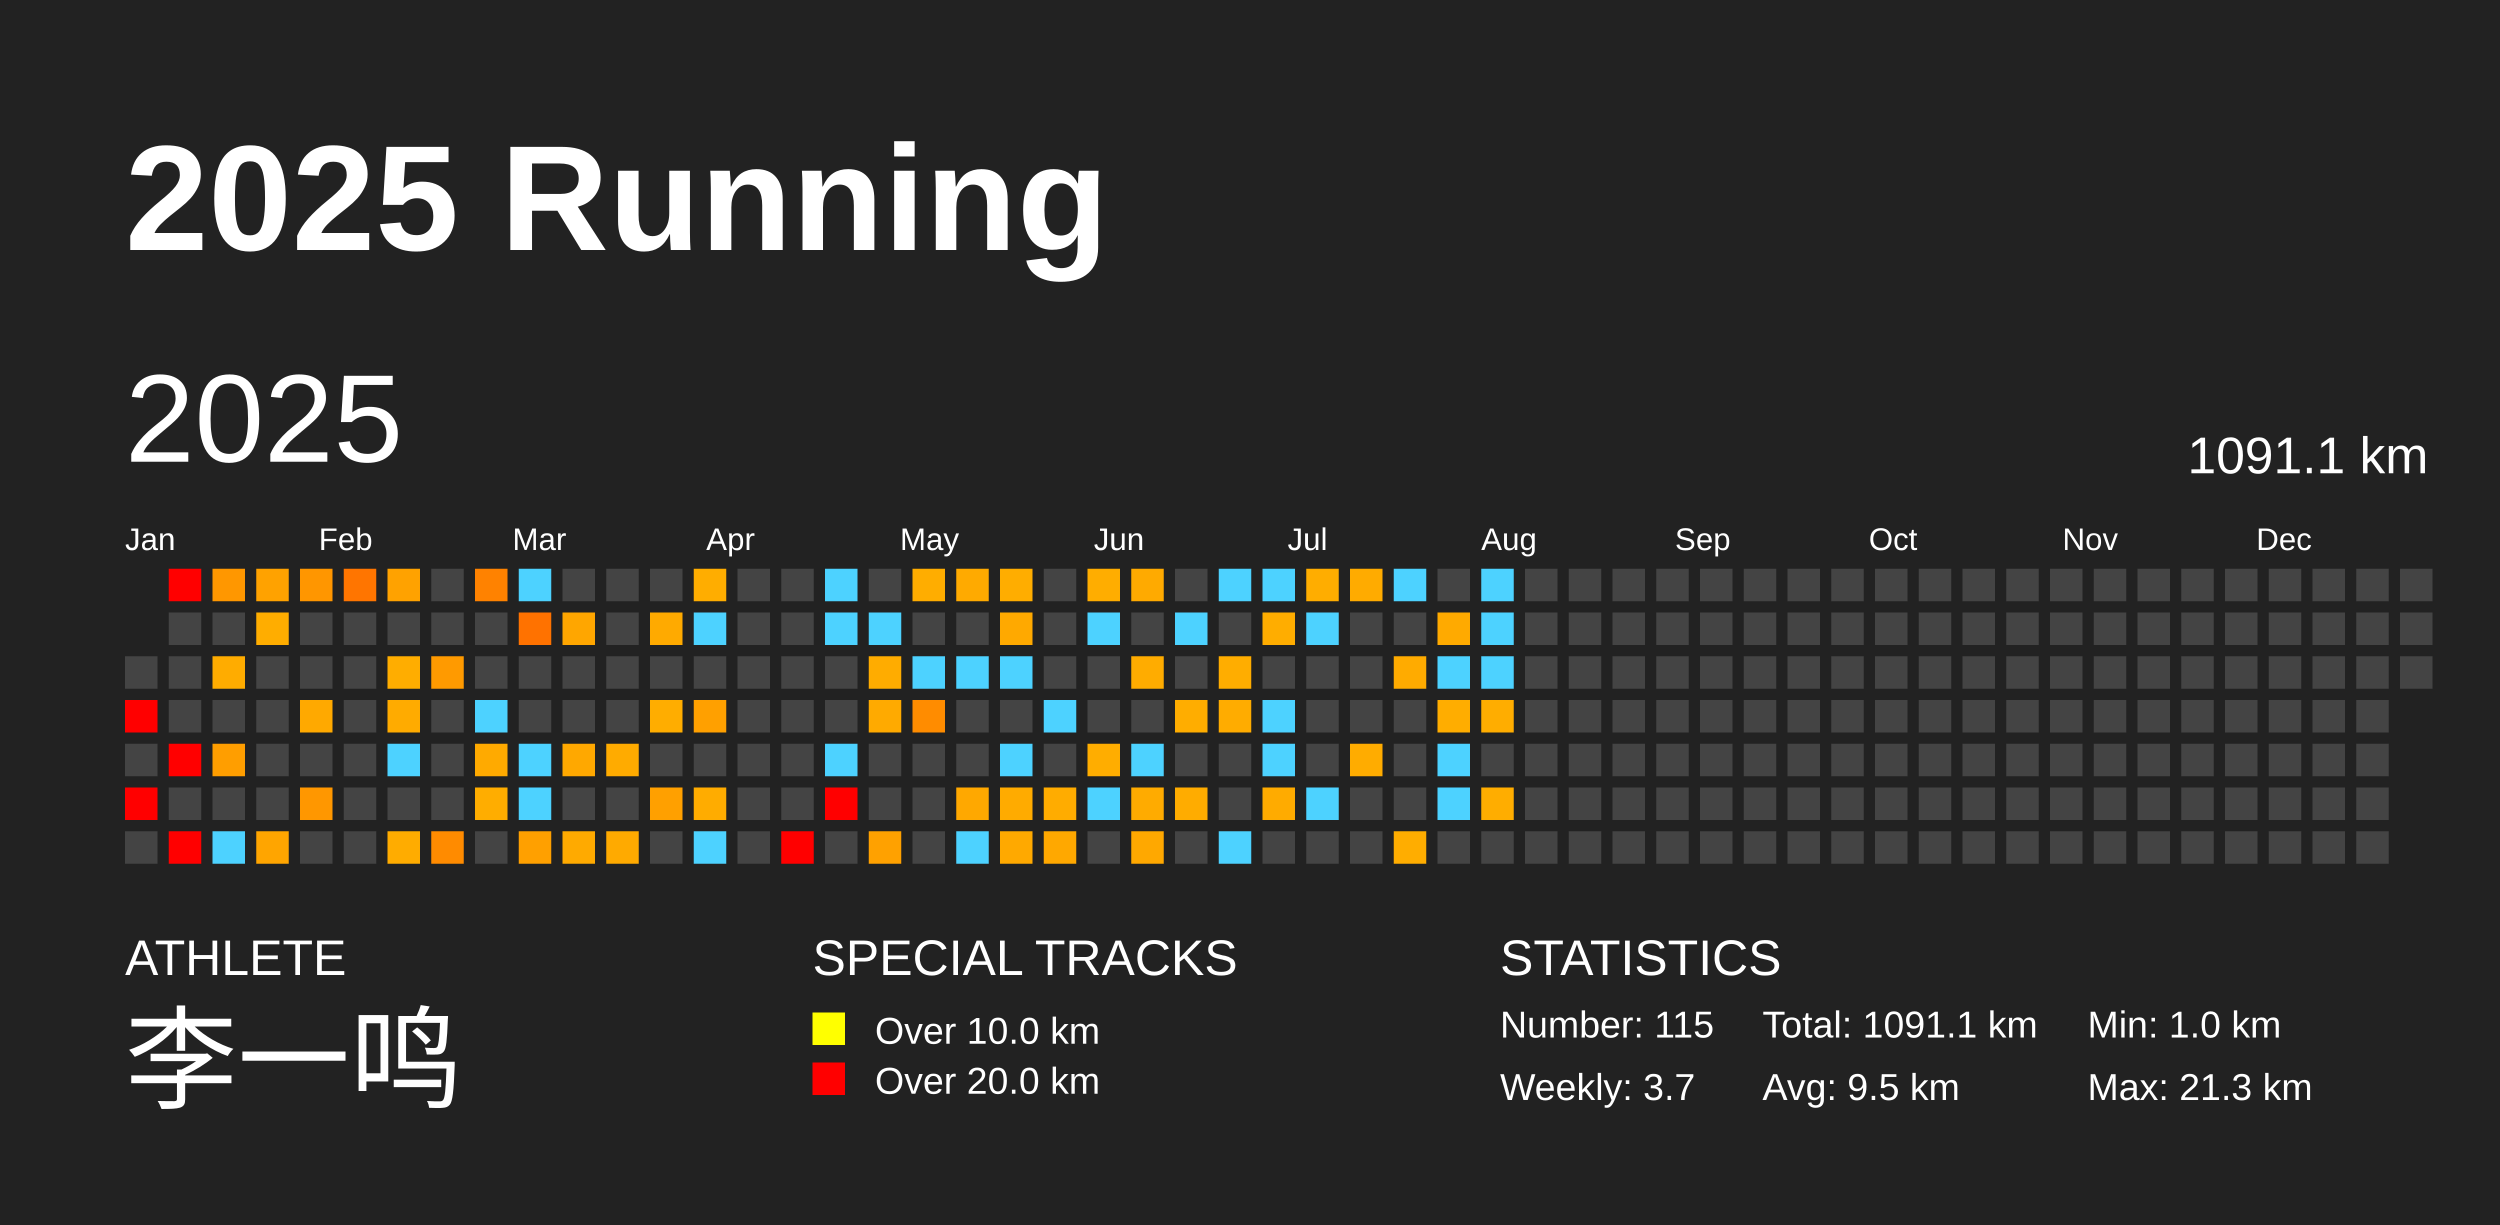
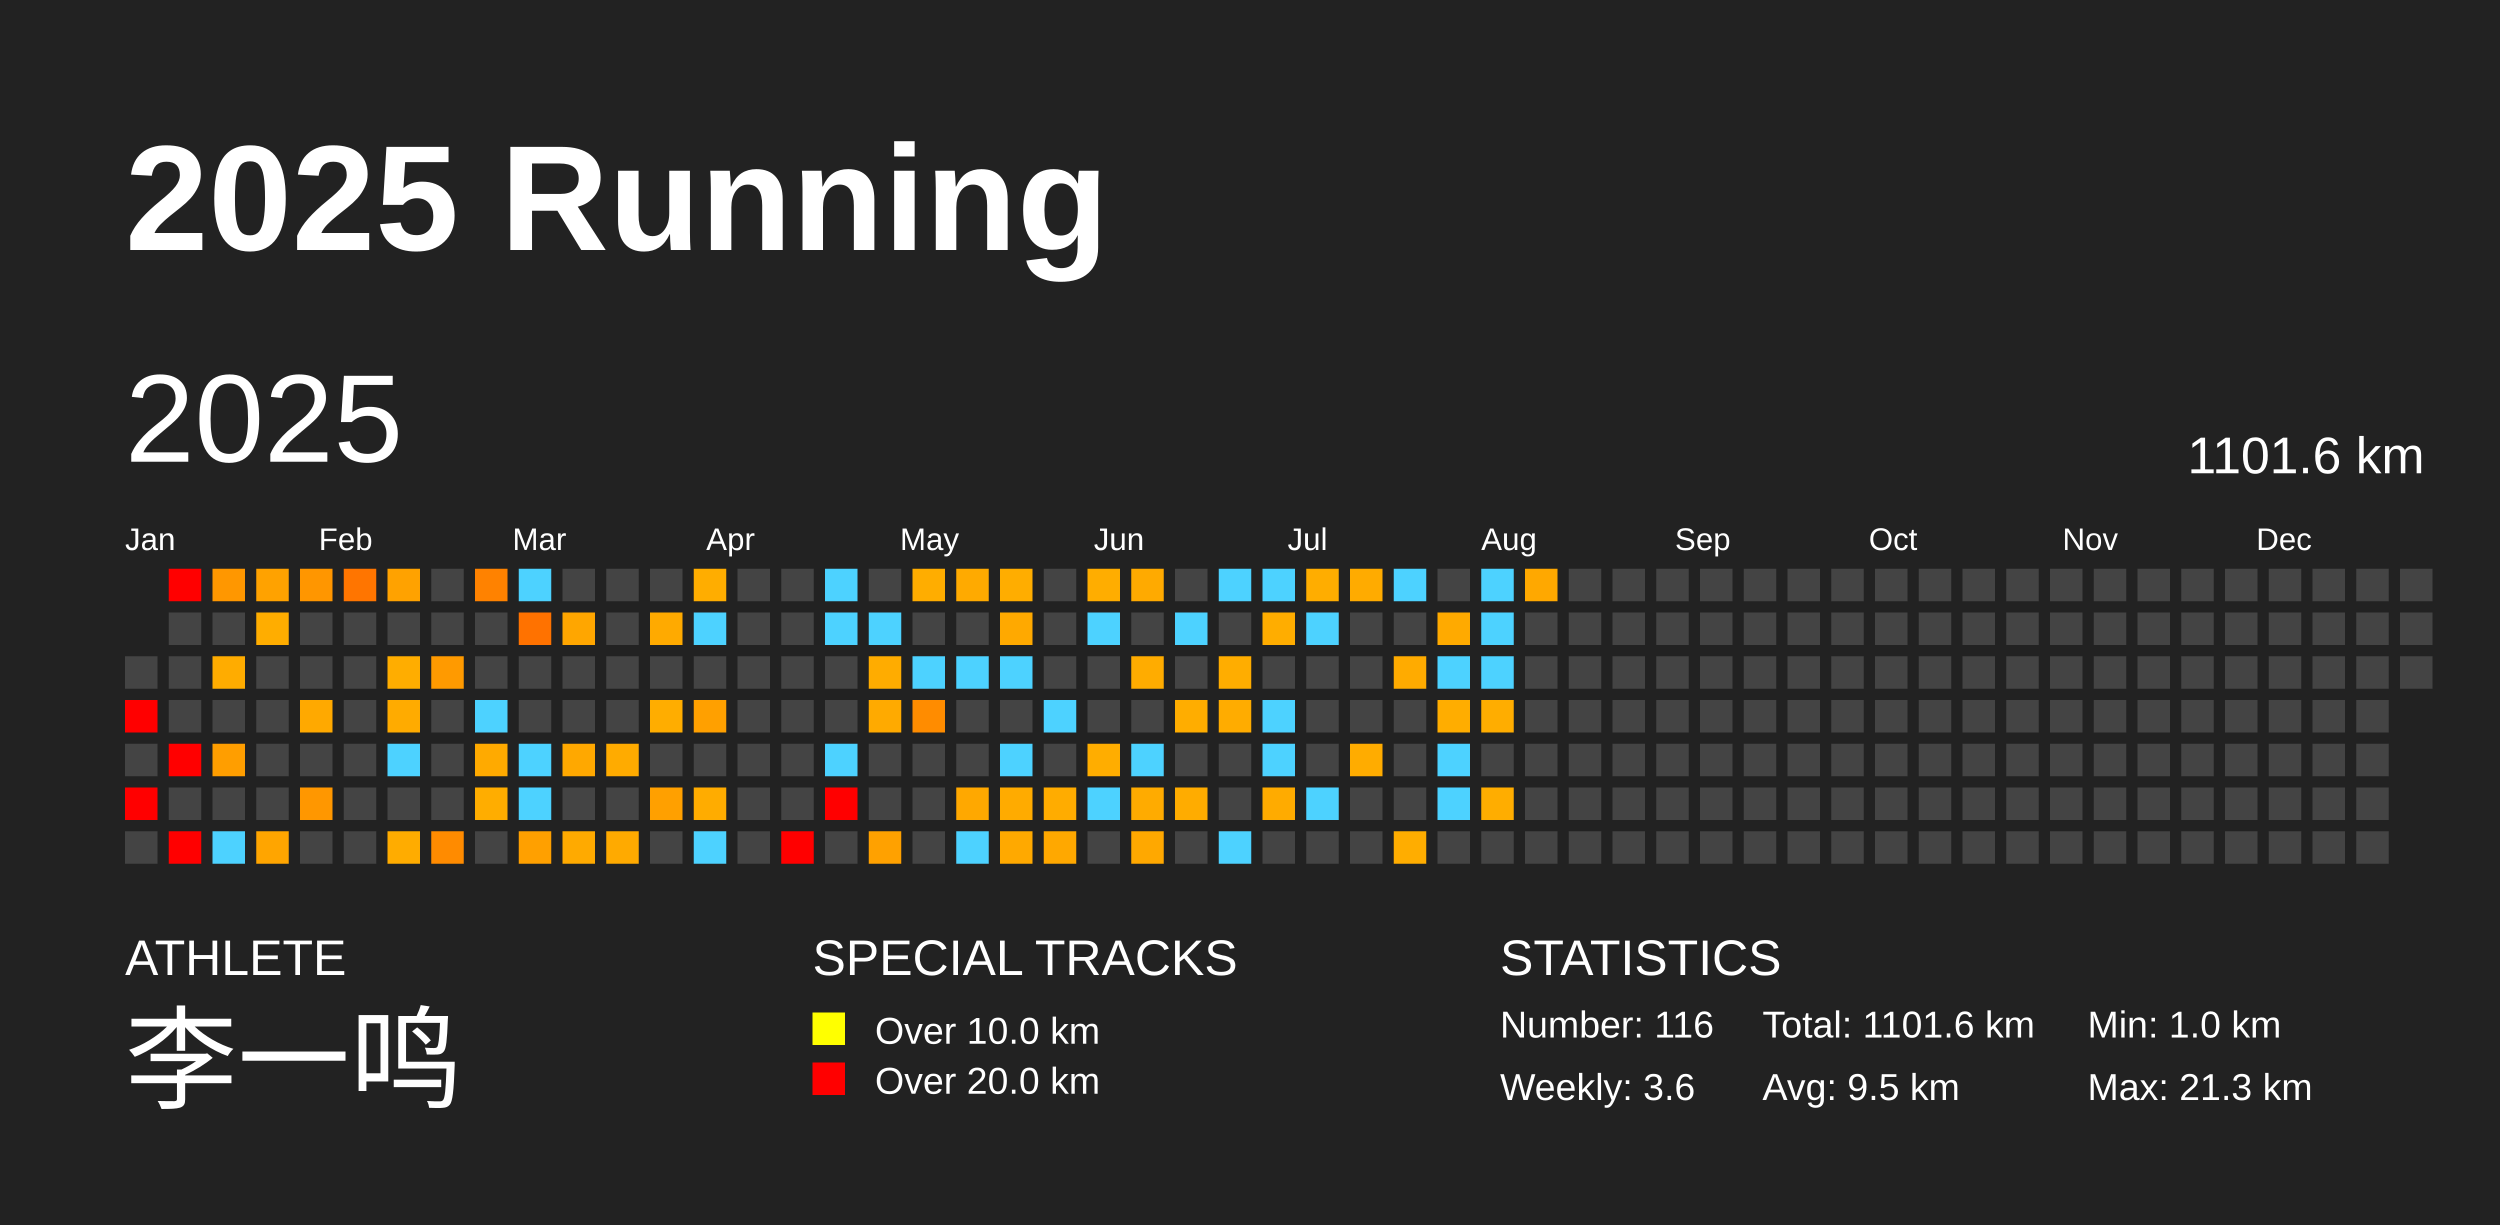
<svg xmlns="http://www.w3.org/2000/svg" baseProfile="full" height="98mm" version="1.1" viewBox="0,0,200,98" width="200mm">
  <defs />
  <rect fill="#222222" height="98" width="200" x="0" y="0" />
  <text fill="#FFFFFF" style="font-size:12px; font-family:Arial; font-weight:bold;" x="10" y="20">2025 Running</text>
  <text fill="#FFFFFF" style="font-size:4px; font-family:Arial" x="10" y="78">ATHLETE</text>
  <text fill="#FFFFFF" style="font-size:9px; font-family:Arial" x="10" y="88">李一鸣</text>
  <text fill="#FFFFFF" style="font-size:4px; font-family:Arial" x="65" y="78">SPECIAL TRACKS</text>
  <rect fill="yellow" height="2.6" width="2.6" x="65" y="81" />
  <text fill="#FFFFFF" style="font-size:3px; font-family:Arial" x="70" y="83.5">Over 10.0 km</text>
  <rect fill="red" height="2.6" width="2.6" x="65" y="85" />
  <text fill="#FFFFFF" style="font-size:3px; font-family:Arial" x="70" y="87.5">Over 20.0 km</text>
  <text fill="#FFFFFF" style="font-size:4px; font-family:Arial" x="120" y="78">STATISTICS</text>
-   <text fill="#FFFFFF" style="font-size:3px; font-family:Arial" x="120" y="83">Number: 115</text>
-   <text fill="#FFFFFF" style="font-size:3px; font-family:Arial" x="120" y="88">Weekly: 3.7</text>
-   <text fill="#FFFFFF" style="font-size:3px; font-family:Arial" x="141" y="83">Total: 1091.1 km</text>
+   <text fill="#FFFFFF" style="font-size:3px; font-family:Arial" x="120" y="83">Number: 116</text>
+   <text fill="#FFFFFF" style="font-size:3px; font-family:Arial" x="120" y="88">Weekly: 3.6</text>
+   <text fill="#FFFFFF" style="font-size:3px; font-family:Arial" x="141" y="83">Total: 1101.6 km</text>
  <text fill="#FFFFFF" style="font-size:3px; font-family:Arial" x="141" y="88">Avg: 9.5 km</text>
  <text fill="#FFFFFF" style="font-size:3px; font-family:Arial" x="167" y="83">Min: 1.0 km</text>
  <text fill="#FFFFFF" style="font-size:3px; font-family:Arial" x="167" y="88">Max: 21.3 km</text>
  <text dominant-baseline="hanging" fill="#FFFFFF" style="font-size:10.0px; font-family:Arial;" x="10" y="30">2025</text>
-   <text dominant-baseline="hanging" fill="#FFFFFF" style="font-size:4.125px; font-family:Arial;" x="175" y="35">1091.1 km</text>
+   <text dominant-baseline="hanging" fill="#FFFFFF" style="font-size:4.125px; font-family:Arial;" x="175" y="35">1101.6 km</text>
  <text fill="#FFFFFF" style="font-size:2.5px; font-family:Arial" x="10.0" y="44">Jan</text>
  <text fill="#FFFFFF" style="font-size:2.5px; font-family:Arial" x="25.5" y="44">Feb</text>
  <text fill="#FFFFFF" style="font-size:2.5px; font-family:Arial" x="41.0" y="44">Mar</text>
  <text fill="#FFFFFF" style="font-size:2.5px; font-family:Arial" x="56.5" y="44">Apr</text>
  <text fill="#FFFFFF" style="font-size:2.5px; font-family:Arial" x="72.0" y="44">May</text>
  <text fill="#FFFFFF" style="font-size:2.5px; font-family:Arial" x="87.5" y="44">Jun</text>
  <text fill="#FFFFFF" style="font-size:2.5px; font-family:Arial" x="103.0" y="44">Jul</text>
  <text fill="#FFFFFF" style="font-size:2.5px; font-family:Arial" x="118.5" y="44">Aug</text>
  <text fill="#FFFFFF" style="font-size:2.5px; font-family:Arial" x="134.0" y="44">Sep</text>
  <text fill="#FFFFFF" style="font-size:2.5px; font-family:Arial" x="149.5" y="44">Oct</text>
  <text fill="#FFFFFF" style="font-size:2.5px; font-family:Arial" x="165.0" y="44">Nov</text>
  <text fill="#FFFFFF" style="font-size:2.5px; font-family:Arial" x="180.5" y="44">Dec</text>
  <rect fill="#444444" height="2.6" width="2.6" x="10.0" y="52.5" />
  <rect fill="red" height="2.6" width="2.6" x="10.0" y="56.0" />
  <rect fill="#444444" height="2.6" width="2.6" x="10.0" y="59.5" />
  <rect fill="red" height="2.6" width="2.6" x="10.0" y="63.0" />
  <rect fill="#444444" height="2.6" width="2.6" x="10.0" y="66.5" />
  <rect fill="red" height="2.6" width="2.6" x="13.5" y="45.5" />
  <rect fill="#444444" height="2.6" width="2.6" x="13.5" y="49.0" />
  <rect fill="#444444" height="2.6" width="2.6" x="13.5" y="52.5" />
  <rect fill="#444444" height="2.6" width="2.6" x="13.5" y="56.0" />
  <rect fill="red" height="2.6" width="2.6" x="13.5" y="59.5" />
  <rect fill="#444444" height="2.6" width="2.6" x="13.5" y="63.0" />
  <rect fill="red" height="2.6" width="2.6" x="13.5" y="66.5" />
  <rect fill="#ff9700" height="2.6" width="2.6" x="17.0" y="45.5" />
  <rect fill="#444444" height="2.6" width="2.6" x="17.0" y="49.0" />
  <rect fill="#ffac00" height="2.6" width="2.6" x="17.0" y="52.5" />
  <rect fill="#444444" height="2.6" width="2.6" x="17.0" y="56.0" />
  <rect fill="#ff9e00" height="2.6" width="2.6" x="17.0" y="59.5" />
  <rect fill="#444444" height="2.6" width="2.6" x="17.0" y="63.0" />
  <rect fill="#4dd2ff" height="2.6" width="2.6" x="17.0" y="66.5" />
  <rect fill="#ffa200" height="2.6" width="2.6" x="20.5" y="45.5" />
  <rect fill="#ffad00" height="2.6" width="2.6" x="20.5" y="49.0" />
  <rect fill="#444444" height="2.6" width="2.6" x="20.5" y="52.5" />
  <rect fill="#444444" height="2.6" width="2.6" x="20.5" y="56.0" />
  <rect fill="#444444" height="2.6" width="2.6" x="20.5" y="59.5" />
  <rect fill="#444444" height="2.6" width="2.6" x="20.5" y="63.0" />
  <rect fill="#ffa500" height="2.6" width="2.6" x="20.5" y="66.5" />
  <rect fill="#ff9600" height="2.6" width="2.6" x="24.0" y="45.5" />
  <rect fill="#444444" height="2.6" width="2.6" x="24.0" y="49.0" />
  <rect fill="#444444" height="2.6" width="2.6" x="24.0" y="52.5" />
  <rect fill="#ffa900" height="2.6" width="2.6" x="24.0" y="56.0" />
  <rect fill="#444444" height="2.6" width="2.6" x="24.0" y="59.5" />
  <rect fill="#ff9700" height="2.6" width="2.6" x="24.0" y="63.0" />
  <rect fill="#444444" height="2.6" width="2.6" x="24.0" y="66.5" />
  <rect fill="#ff7500" height="2.6" width="2.6" x="27.5" y="45.5" />
  <rect fill="#444444" height="2.6" width="2.6" x="27.5" y="49.0" />
  <rect fill="#444444" height="2.6" width="2.6" x="27.5" y="52.5" />
  <rect fill="#444444" height="2.6" width="2.6" x="27.5" y="56.0" />
  <rect fill="#444444" height="2.6" width="2.6" x="27.5" y="59.5" />
  <rect fill="#444444" height="2.6" width="2.6" x="27.5" y="63.0" />
  <rect fill="#444444" height="2.6" width="2.6" x="27.5" y="66.5" />
  <rect fill="#ffa200" height="2.6" width="2.6" x="31.0" y="45.5" />
  <rect fill="#444444" height="2.6" width="2.6" x="31.0" y="49.0" />
  <rect fill="#ffad00" height="2.6" width="2.6" x="31.0" y="52.5" />
  <rect fill="#ffab00" height="2.6" width="2.6" x="31.0" y="56.0" />
  <rect fill="#4dd2ff" height="2.6" width="2.6" x="31.0" y="59.5" />
  <rect fill="#444444" height="2.6" width="2.6" x="31.0" y="63.0" />
  <rect fill="#ffac00" height="2.6" width="2.6" x="31.0" y="66.5" />
  <rect fill="#444444" height="2.6" width="2.6" x="34.5" y="45.5" />
  <rect fill="#444444" height="2.6" width="2.6" x="34.5" y="49.0" />
  <rect fill="#ff9a00" height="2.6" width="2.6" x="34.5" y="52.5" />
  <rect fill="#444444" height="2.6" width="2.6" x="34.5" y="56.0" />
  <rect fill="#444444" height="2.6" width="2.6" x="34.5" y="59.5" />
  <rect fill="#444444" height="2.6" width="2.6" x="34.5" y="63.0" />
  <rect fill="#ff8b00" height="2.6" width="2.6" x="34.5" y="66.5" />
  <rect fill="#ff8200" height="2.6" width="2.6" x="38.0" y="45.5" />
  <rect fill="#444444" height="2.6" width="2.6" x="38.0" y="49.0" />
  <rect fill="#444444" height="2.6" width="2.6" x="38.0" y="52.5" />
  <rect fill="#4dd2ff" height="2.6" width="2.6" x="38.0" y="56.0" />
  <rect fill="#ffaa00" height="2.6" width="2.6" x="38.0" y="59.5" />
  <rect fill="#ffad00" height="2.6" width="2.6" x="38.0" y="63.0" />
  <rect fill="#444444" height="2.6" width="2.6" x="38.0" y="66.5" />
  <rect fill="#4dd2ff" height="2.6" width="2.6" x="41.5" y="45.5" />
  <rect fill="#ff7200" height="2.6" width="2.6" x="41.5" y="49.0" />
  <rect fill="#444444" height="2.6" width="2.6" x="41.5" y="52.5" />
  <rect fill="#444444" height="2.6" width="2.6" x="41.5" y="56.0" />
  <rect fill="#4dd2ff" height="2.6" width="2.6" x="41.5" y="59.5" />
  <rect fill="#4dd2ff" height="2.6" width="2.6" x="41.5" y="63.0" />
  <rect fill="#ffa000" height="2.6" width="2.6" x="41.5" y="66.5" />
  <rect fill="#444444" height="2.6" width="2.6" x="45.0" y="45.5" />
  <rect fill="#ffa600" height="2.6" width="2.6" x="45.0" y="49.0" />
  <rect fill="#444444" height="2.6" width="2.6" x="45.0" y="52.5" />
  <rect fill="#444444" height="2.6" width="2.6" x="45.0" y="56.0" />
  <rect fill="#ffa800" height="2.6" width="2.6" x="45.0" y="59.5" />
  <rect fill="#444444" height="2.6" width="2.6" x="45.0" y="63.0" />
  <rect fill="#ffaa00" height="2.6" width="2.6" x="45.0" y="66.5" />
  <rect fill="#444444" height="2.6" width="2.6" x="48.5" y="45.5" />
  <rect fill="#444444" height="2.6" width="2.6" x="48.5" y="49.0" />
  <rect fill="#444444" height="2.6" width="2.6" x="48.5" y="52.5" />
  <rect fill="#444444" height="2.6" width="2.6" x="48.5" y="56.0" />
  <rect fill="#ffab00" height="2.6" width="2.6" x="48.5" y="59.5" />
  <rect fill="#444444" height="2.6" width="2.6" x="48.5" y="63.0" />
  <rect fill="#ffaa00" height="2.6" width="2.6" x="48.5" y="66.5" />
  <rect fill="#444444" height="2.6" width="2.6" x="52.0" y="45.5" />
  <rect fill="#ffaa00" height="2.6" width="2.6" x="52.0" y="49.0" />
  <rect fill="#444444" height="2.6" width="2.6" x="52.0" y="52.5" />
  <rect fill="#ffad00" height="2.6" width="2.6" x="52.0" y="56.0" />
  <rect fill="#444444" height="2.6" width="2.6" x="52.0" y="59.5" />
  <rect fill="#ffa000" height="2.6" width="2.6" x="52.0" y="63.0" />
  <rect fill="#444444" height="2.6" width="2.6" x="52.0" y="66.5" />
  <rect fill="#ffad00" height="2.6" width="2.6" x="55.5" y="45.5" />
  <rect fill="#4dd2ff" height="2.6" width="2.6" x="55.5" y="49.0" />
  <rect fill="#444444" height="2.6" width="2.6" x="55.5" y="52.5" />
  <rect fill="#ffa000" height="2.6" width="2.6" x="55.5" y="56.0" />
  <rect fill="#444444" height="2.6" width="2.6" x="55.5" y="59.5" />
  <rect fill="#ffac00" height="2.6" width="2.6" x="55.5" y="63.0" />
  <rect fill="#4dd2ff" height="2.6" width="2.6" x="55.5" y="66.5" />
  <rect fill="#444444" height="2.6" width="2.6" x="59.0" y="45.5" />
  <rect fill="#444444" height="2.6" width="2.6" x="59.0" y="49.0" />
  <rect fill="#444444" height="2.6" width="2.6" x="59.0" y="52.5" />
  <rect fill="#444444" height="2.6" width="2.6" x="59.0" y="56.0" />
  <rect fill="#444444" height="2.6" width="2.6" x="59.0" y="59.5" />
  <rect fill="#444444" height="2.6" width="2.6" x="59.0" y="63.0" />
  <rect fill="#444444" height="2.6" width="2.6" x="59.0" y="66.5" />
  <rect fill="#444444" height="2.6" width="2.6" x="62.5" y="45.5" />
  <rect fill="#444444" height="2.6" width="2.6" x="62.5" y="49.0" />
  <rect fill="#444444" height="2.6" width="2.6" x="62.5" y="52.5" />
  <rect fill="#444444" height="2.6" width="2.6" x="62.5" y="56.0" />
  <rect fill="#444444" height="2.6" width="2.6" x="62.5" y="59.5" />
  <rect fill="#444444" height="2.6" width="2.6" x="62.5" y="63.0" />
  <rect fill="red" height="2.6" width="2.6" x="62.5" y="66.5" />
  <rect fill="#4dd2ff" height="2.6" width="2.6" x="66.0" y="45.5" />
  <rect fill="#4dd2ff" height="2.6" width="2.6" x="66.0" y="49.0" />
  <rect fill="#444444" height="2.6" width="2.6" x="66.0" y="52.5" />
  <rect fill="#444444" height="2.6" width="2.6" x="66.0" y="56.0" />
  <rect fill="#4dd2ff" height="2.6" width="2.6" x="66.0" y="59.5" />
  <rect fill="red" height="2.6" width="2.6" x="66.0" y="63.0" />
  <rect fill="#444444" height="2.6" width="2.6" x="66.0" y="66.5" />
  <rect fill="#444444" height="2.6" width="2.6" x="69.5" y="45.5" />
  <rect fill="#4dd2ff" height="2.6" width="2.6" x="69.5" y="49.0" />
  <rect fill="#ffac00" height="2.6" width="2.6" x="69.5" y="52.5" />
  <rect fill="#ffaa00" height="2.6" width="2.6" x="69.5" y="56.0" />
  <rect fill="#444444" height="2.6" width="2.6" x="69.5" y="59.5" />
  <rect fill="#444444" height="2.6" width="2.6" x="69.5" y="63.0" />
  <rect fill="#ffa100" height="2.6" width="2.6" x="69.5" y="66.5" />
  <rect fill="#ffad00" height="2.6" width="2.6" x="73.0" y="45.5" />
  <rect fill="#444444" height="2.6" width="2.6" x="73.0" y="49.0" />
  <rect fill="#4dd2ff" height="2.6" width="2.6" x="73.0" y="52.5" />
  <rect fill="#ff8c00" height="2.6" width="2.6" x="73.0" y="56.0" />
  <rect fill="#444444" height="2.6" width="2.6" x="73.0" y="59.5" />
  <rect fill="#444444" height="2.6" width="2.6" x="73.0" y="63.0" />
  <rect fill="#444444" height="2.6" width="2.6" x="73.0" y="66.5" />
  <rect fill="#ffaa00" height="2.6" width="2.6" x="76.5" y="45.5" />
  <rect fill="#444444" height="2.6" width="2.6" x="76.5" y="49.0" />
  <rect fill="#4dd2ff" height="2.6" width="2.6" x="76.5" y="52.5" />
  <rect fill="#444444" height="2.6" width="2.6" x="76.5" y="56.0" />
  <rect fill="#444444" height="2.6" width="2.6" x="76.5" y="59.5" />
  <rect fill="#ffa800" height="2.6" width="2.6" x="76.5" y="63.0" />
  <rect fill="#4dd2ff" height="2.6" width="2.6" x="76.5" y="66.5" />
  <rect fill="#ffad00" height="2.6" width="2.6" x="80.0" y="45.5" />
  <rect fill="#ffa900" height="2.6" width="2.6" x="80.0" y="49.0" />
  <rect fill="#4dd2ff" height="2.6" width="2.6" x="80.0" y="52.5" />
  <rect fill="#444444" height="2.6" width="2.6" x="80.0" y="56.0" />
  <rect fill="#4dd2ff" height="2.6" width="2.6" x="80.0" y="59.5" />
  <rect fill="#ffab00" height="2.6" width="2.6" x="80.0" y="63.0" />
  <rect fill="#ffa900" height="2.6" width="2.6" x="80.0" y="66.5" />
  <rect fill="#444444" height="2.6" width="2.6" x="83.5" y="45.5" />
  <rect fill="#444444" height="2.6" width="2.6" x="83.5" y="49.0" />
  <rect fill="#444444" height="2.6" width="2.6" x="83.5" y="52.5" />
  <rect fill="#4dd2ff" height="2.6" width="2.6" x="83.5" y="56.0" />
  <rect fill="#444444" height="2.6" width="2.6" x="83.5" y="59.5" />
  <rect fill="#ffac00" height="2.6" width="2.6" x="83.5" y="63.0" />
  <rect fill="#ffa800" height="2.6" width="2.6" x="83.5" y="66.5" />
  <rect fill="#ffad00" height="2.6" width="2.6" x="87.0" y="45.5" />
  <rect fill="#4dd2ff" height="2.6" width="2.6" x="87.0" y="49.0" />
  <rect fill="#444444" height="2.6" width="2.6" x="87.0" y="52.5" />
  <rect fill="#444444" height="2.6" width="2.6" x="87.0" y="56.0" />
  <rect fill="#ffad00" height="2.6" width="2.6" x="87.0" y="59.5" />
  <rect fill="#4dd2ff" height="2.6" width="2.6" x="87.0" y="63.0" />
  <rect fill="#444444" height="2.6" width="2.6" x="87.0" y="66.5" />
  <rect fill="#ffaa00" height="2.6" width="2.6" x="90.5" y="45.5" />
  <rect fill="#444444" height="2.6" width="2.6" x="90.5" y="49.0" />
  <rect fill="#ffac00" height="2.6" width="2.6" x="90.5" y="52.5" />
  <rect fill="#444444" height="2.6" width="2.6" x="90.5" y="56.0" />
  <rect fill="#4dd2ff" height="2.6" width="2.6" x="90.5" y="59.5" />
  <rect fill="#ffab00" height="2.6" width="2.6" x="90.5" y="63.0" />
  <rect fill="#ffa800" height="2.6" width="2.6" x="90.5" y="66.5" />
  <rect fill="#444444" height="2.6" width="2.6" x="94.0" y="45.5" />
  <rect fill="#4dd2ff" height="2.6" width="2.6" x="94.0" y="49.0" />
  <rect fill="#444444" height="2.6" width="2.6" x="94.0" y="52.5" />
  <rect fill="#ffad00" height="2.6" width="2.6" x="94.0" y="56.0" />
  <rect fill="#444444" height="2.6" width="2.6" x="94.0" y="59.5" />
  <rect fill="#ffac00" height="2.6" width="2.6" x="94.0" y="63.0" />
  <rect fill="#444444" height="2.6" width="2.6" x="94.0" y="66.5" />
  <rect fill="#4dd2ff" height="2.6" width="2.6" x="97.5" y="45.5" />
  <rect fill="#444444" height="2.6" width="2.6" x="97.5" y="49.0" />
  <rect fill="#ffad00" height="2.6" width="2.6" x="97.5" y="52.5" />
  <rect fill="#ffac00" height="2.6" width="2.6" x="97.5" y="56.0" />
  <rect fill="#444444" height="2.6" width="2.6" x="97.5" y="59.5" />
  <rect fill="#444444" height="2.6" width="2.6" x="97.5" y="63.0" />
  <rect fill="#4dd2ff" height="2.6" width="2.6" x="97.5" y="66.5" />
  <rect fill="#4dd2ff" height="2.6" width="2.6" x="101.0" y="45.5" />
  <rect fill="#ffad00" height="2.6" width="2.6" x="101.0" y="49.0" />
  <rect fill="#444444" height="2.6" width="2.6" x="101.0" y="52.5" />
  <rect fill="#4dd2ff" height="2.6" width="2.6" x="101.0" y="56.0" />
  <rect fill="#4dd2ff" height="2.6" width="2.6" x="101.0" y="59.5" />
  <rect fill="#ffab00" height="2.6" width="2.6" x="101.0" y="63.0" />
  <rect fill="#444444" height="2.6" width="2.6" x="101.0" y="66.5" />
  <rect fill="#ffad00" height="2.6" width="2.6" x="104.5" y="45.5" />
  <rect fill="#4dd2ff" height="2.6" width="2.6" x="104.5" y="49.0" />
  <rect fill="#444444" height="2.6" width="2.6" x="104.5" y="52.5" />
  <rect fill="#444444" height="2.6" width="2.6" x="104.5" y="56.0" />
  <rect fill="#444444" height="2.6" width="2.6" x="104.5" y="59.5" />
  <rect fill="#4dd2ff" height="2.6" width="2.6" x="104.5" y="63.0" />
  <rect fill="#444444" height="2.6" width="2.6" x="104.5" y="66.5" />
  <rect fill="#ffab00" height="2.6" width="2.6" x="108.0" y="45.5" />
  <rect fill="#444444" height="2.6" width="2.6" x="108.0" y="49.0" />
  <rect fill="#444444" height="2.6" width="2.6" x="108.0" y="52.5" />
  <rect fill="#444444" height="2.6" width="2.6" x="108.0" y="56.0" />
  <rect fill="#ffac00" height="2.6" width="2.6" x="108.0" y="59.5" />
  <rect fill="#444444" height="2.6" width="2.6" x="108.0" y="63.0" />
  <rect fill="#444444" height="2.6" width="2.6" x="108.0" y="66.5" />
  <rect fill="#4dd2ff" height="2.6" width="2.6" x="111.5" y="45.5" />
  <rect fill="#444444" height="2.6" width="2.6" x="111.5" y="49.0" />
  <rect fill="#ffab00" height="2.6" width="2.6" x="111.5" y="52.5" />
  <rect fill="#444444" height="2.6" width="2.6" x="111.5" y="56.0" />
  <rect fill="#444444" height="2.6" width="2.6" x="111.5" y="59.5" />
  <rect fill="#444444" height="2.6" width="2.6" x="111.5" y="63.0" />
  <rect fill="#ffad00" height="2.6" width="2.6" x="111.5" y="66.5" />
  <rect fill="#444444" height="2.6" width="2.6" x="115.0" y="45.5" />
  <rect fill="#ffaa00" height="2.6" width="2.6" x="115.0" y="49.0" />
  <rect fill="#4dd2ff" height="2.6" width="2.6" x="115.0" y="52.5" />
  <rect fill="#ffad00" height="2.6" width="2.6" x="115.0" y="56.0" />
  <rect fill="#4dd2ff" height="2.6" width="2.6" x="115.0" y="59.5" />
  <rect fill="#4dd2ff" height="2.6" width="2.6" x="115.0" y="63.0" />
  <rect fill="#444444" height="2.6" width="2.6" x="115.0" y="66.5" />
  <rect fill="#4dd2ff" height="2.6" width="2.6" x="118.5" y="45.5" />
  <rect fill="#4dd2ff" height="2.6" width="2.6" x="118.5" y="49.0" />
  <rect fill="#4dd2ff" height="2.6" width="2.6" x="118.5" y="52.5" />
  <rect fill="#ffad00" height="2.6" width="2.6" x="118.5" y="56.0" />
  <rect fill="#444444" height="2.6" width="2.6" x="118.5" y="59.5" />
  <rect fill="#ffad00" height="2.6" width="2.6" x="118.5" y="63.0" />
  <rect fill="#444444" height="2.6" width="2.6" x="118.5" y="66.5" />
-   <rect fill="#444444" height="2.6" width="2.6" x="122.0" y="45.5" />
+   <rect fill="#ffa800" height="2.6" width="2.6" x="122.0" y="45.5" />
  <rect fill="#444444" height="2.6" width="2.6" x="122.0" y="49.0" />
  <rect fill="#444444" height="2.6" width="2.6" x="122.0" y="52.5" />
  <rect fill="#444444" height="2.6" width="2.6" x="122.0" y="56.0" />
  <rect fill="#444444" height="2.6" width="2.6" x="122.0" y="59.5" />
  <rect fill="#444444" height="2.6" width="2.6" x="122.0" y="63.0" />
  <rect fill="#444444" height="2.6" width="2.6" x="122.0" y="66.5" />
  <rect fill="#444444" height="2.6" width="2.6" x="125.5" y="45.5" />
  <rect fill="#444444" height="2.6" width="2.6" x="125.5" y="49.0" />
  <rect fill="#444444" height="2.6" width="2.6" x="125.5" y="52.5" />
  <rect fill="#444444" height="2.6" width="2.6" x="125.5" y="56.0" />
  <rect fill="#444444" height="2.6" width="2.6" x="125.5" y="59.5" />
  <rect fill="#444444" height="2.6" width="2.6" x="125.5" y="63.0" />
  <rect fill="#444444" height="2.6" width="2.6" x="125.5" y="66.5" />
  <rect fill="#444444" height="2.6" width="2.6" x="129.0" y="45.5" />
  <rect fill="#444444" height="2.6" width="2.6" x="129.0" y="49.0" />
  <rect fill="#444444" height="2.6" width="2.6" x="129.0" y="52.5" />
  <rect fill="#444444" height="2.6" width="2.6" x="129.0" y="56.0" />
  <rect fill="#444444" height="2.6" width="2.6" x="129.0" y="59.5" />
  <rect fill="#444444" height="2.6" width="2.6" x="129.0" y="63.0" />
  <rect fill="#444444" height="2.6" width="2.6" x="129.0" y="66.5" />
  <rect fill="#444444" height="2.6" width="2.6" x="132.5" y="45.5" />
  <rect fill="#444444" height="2.6" width="2.6" x="132.5" y="49.0" />
  <rect fill="#444444" height="2.6" width="2.6" x="132.5" y="52.5" />
  <rect fill="#444444" height="2.6" width="2.6" x="132.5" y="56.0" />
  <rect fill="#444444" height="2.6" width="2.6" x="132.5" y="59.5" />
  <rect fill="#444444" height="2.6" width="2.6" x="132.5" y="63.0" />
  <rect fill="#444444" height="2.6" width="2.6" x="132.5" y="66.5" />
  <rect fill="#444444" height="2.6" width="2.6" x="136.0" y="45.5" />
  <rect fill="#444444" height="2.6" width="2.6" x="136.0" y="49.0" />
  <rect fill="#444444" height="2.6" width="2.6" x="136.0" y="52.5" />
  <rect fill="#444444" height="2.6" width="2.6" x="136.0" y="56.0" />
  <rect fill="#444444" height="2.6" width="2.6" x="136.0" y="59.5" />
  <rect fill="#444444" height="2.6" width="2.6" x="136.0" y="63.0" />
  <rect fill="#444444" height="2.6" width="2.6" x="136.0" y="66.5" />
  <rect fill="#444444" height="2.6" width="2.6" x="139.5" y="45.5" />
  <rect fill="#444444" height="2.6" width="2.6" x="139.5" y="49.0" />
  <rect fill="#444444" height="2.6" width="2.6" x="139.5" y="52.5" />
  <rect fill="#444444" height="2.6" width="2.6" x="139.5" y="56.0" />
  <rect fill="#444444" height="2.6" width="2.6" x="139.5" y="59.5" />
  <rect fill="#444444" height="2.6" width="2.6" x="139.5" y="63.0" />
  <rect fill="#444444" height="2.6" width="2.6" x="139.5" y="66.5" />
  <rect fill="#444444" height="2.6" width="2.6" x="143.0" y="45.5" />
  <rect fill="#444444" height="2.6" width="2.6" x="143.0" y="49.0" />
  <rect fill="#444444" height="2.6" width="2.6" x="143.0" y="52.5" />
  <rect fill="#444444" height="2.6" width="2.6" x="143.0" y="56.0" />
  <rect fill="#444444" height="2.6" width="2.6" x="143.0" y="59.5" />
  <rect fill="#444444" height="2.6" width="2.6" x="143.0" y="63.0" />
  <rect fill="#444444" height="2.6" width="2.6" x="143.0" y="66.5" />
  <rect fill="#444444" height="2.6" width="2.6" x="146.5" y="45.5" />
  <rect fill="#444444" height="2.6" width="2.6" x="146.5" y="49.0" />
  <rect fill="#444444" height="2.6" width="2.6" x="146.5" y="52.5" />
  <rect fill="#444444" height="2.6" width="2.6" x="146.5" y="56.0" />
  <rect fill="#444444" height="2.6" width="2.6" x="146.5" y="59.5" />
  <rect fill="#444444" height="2.6" width="2.6" x="146.5" y="63.0" />
  <rect fill="#444444" height="2.6" width="2.6" x="146.5" y="66.5" />
  <rect fill="#444444" height="2.6" width="2.6" x="150.0" y="45.5" />
  <rect fill="#444444" height="2.6" width="2.6" x="150.0" y="49.0" />
  <rect fill="#444444" height="2.6" width="2.6" x="150.0" y="52.5" />
  <rect fill="#444444" height="2.6" width="2.6" x="150.0" y="56.0" />
  <rect fill="#444444" height="2.6" width="2.6" x="150.0" y="59.5" />
  <rect fill="#444444" height="2.6" width="2.6" x="150.0" y="63.0" />
  <rect fill="#444444" height="2.6" width="2.6" x="150.0" y="66.5" />
  <rect fill="#444444" height="2.6" width="2.6" x="153.5" y="45.5" />
  <rect fill="#444444" height="2.6" width="2.6" x="153.5" y="49.0" />
  <rect fill="#444444" height="2.6" width="2.6" x="153.5" y="52.5" />
  <rect fill="#444444" height="2.6" width="2.6" x="153.5" y="56.0" />
  <rect fill="#444444" height="2.6" width="2.6" x="153.5" y="59.5" />
  <rect fill="#444444" height="2.6" width="2.6" x="153.5" y="63.0" />
  <rect fill="#444444" height="2.6" width="2.6" x="153.5" y="66.5" />
  <rect fill="#444444" height="2.6" width="2.6" x="157.0" y="45.5" />
  <rect fill="#444444" height="2.6" width="2.6" x="157.0" y="49.0" />
  <rect fill="#444444" height="2.6" width="2.6" x="157.0" y="52.5" />
  <rect fill="#444444" height="2.6" width="2.6" x="157.0" y="56.0" />
  <rect fill="#444444" height="2.6" width="2.6" x="157.0" y="59.5" />
  <rect fill="#444444" height="2.6" width="2.6" x="157.0" y="63.0" />
  <rect fill="#444444" height="2.6" width="2.6" x="157.0" y="66.5" />
  <rect fill="#444444" height="2.6" width="2.6" x="160.5" y="45.5" />
  <rect fill="#444444" height="2.6" width="2.6" x="160.5" y="49.0" />
  <rect fill="#444444" height="2.6" width="2.6" x="160.5" y="52.5" />
  <rect fill="#444444" height="2.6" width="2.6" x="160.5" y="56.0" />
  <rect fill="#444444" height="2.6" width="2.6" x="160.5" y="59.5" />
  <rect fill="#444444" height="2.6" width="2.6" x="160.5" y="63.0" />
  <rect fill="#444444" height="2.6" width="2.6" x="160.5" y="66.5" />
  <rect fill="#444444" height="2.6" width="2.6" x="164.0" y="45.5" />
  <rect fill="#444444" height="2.6" width="2.6" x="164.0" y="49.0" />
  <rect fill="#444444" height="2.6" width="2.6" x="164.0" y="52.5" />
  <rect fill="#444444" height="2.6" width="2.6" x="164.0" y="56.0" />
  <rect fill="#444444" height="2.6" width="2.6" x="164.0" y="59.5" />
  <rect fill="#444444" height="2.6" width="2.6" x="164.0" y="63.0" />
  <rect fill="#444444" height="2.6" width="2.6" x="164.0" y="66.5" />
  <rect fill="#444444" height="2.6" width="2.6" x="167.5" y="45.5" />
  <rect fill="#444444" height="2.6" width="2.6" x="167.5" y="49.0" />
  <rect fill="#444444" height="2.6" width="2.6" x="167.5" y="52.5" />
  <rect fill="#444444" height="2.6" width="2.6" x="167.5" y="56.0" />
  <rect fill="#444444" height="2.6" width="2.6" x="167.5" y="59.5" />
  <rect fill="#444444" height="2.6" width="2.6" x="167.5" y="63.0" />
  <rect fill="#444444" height="2.6" width="2.6" x="167.5" y="66.5" />
  <rect fill="#444444" height="2.6" width="2.6" x="171.0" y="45.5" />
  <rect fill="#444444" height="2.6" width="2.6" x="171.0" y="49.0" />
  <rect fill="#444444" height="2.6" width="2.6" x="171.0" y="52.5" />
  <rect fill="#444444" height="2.6" width="2.6" x="171.0" y="56.0" />
  <rect fill="#444444" height="2.6" width="2.6" x="171.0" y="59.5" />
  <rect fill="#444444" height="2.6" width="2.6" x="171.0" y="63.0" />
  <rect fill="#444444" height="2.6" width="2.6" x="171.0" y="66.5" />
  <rect fill="#444444" height="2.6" width="2.6" x="174.5" y="45.5" />
  <rect fill="#444444" height="2.6" width="2.6" x="174.5" y="49.0" />
  <rect fill="#444444" height="2.6" width="2.6" x="174.5" y="52.5" />
  <rect fill="#444444" height="2.6" width="2.6" x="174.5" y="56.0" />
  <rect fill="#444444" height="2.6" width="2.6" x="174.5" y="59.5" />
  <rect fill="#444444" height="2.6" width="2.6" x="174.5" y="63.0" />
  <rect fill="#444444" height="2.6" width="2.6" x="174.5" y="66.5" />
  <rect fill="#444444" height="2.6" width="2.6" x="178.0" y="45.5" />
  <rect fill="#444444" height="2.6" width="2.6" x="178.0" y="49.0" />
  <rect fill="#444444" height="2.6" width="2.6" x="178.0" y="52.5" />
  <rect fill="#444444" height="2.6" width="2.6" x="178.0" y="56.0" />
  <rect fill="#444444" height="2.6" width="2.6" x="178.0" y="59.5" />
  <rect fill="#444444" height="2.6" width="2.6" x="178.0" y="63.0" />
  <rect fill="#444444" height="2.6" width="2.6" x="178.0" y="66.5" />
  <rect fill="#444444" height="2.6" width="2.6" x="181.5" y="45.5" />
  <rect fill="#444444" height="2.6" width="2.6" x="181.5" y="49.0" />
  <rect fill="#444444" height="2.6" width="2.6" x="181.5" y="52.5" />
  <rect fill="#444444" height="2.6" width="2.6" x="181.5" y="56.0" />
  <rect fill="#444444" height="2.6" width="2.6" x="181.5" y="59.5" />
  <rect fill="#444444" height="2.6" width="2.6" x="181.5" y="63.0" />
  <rect fill="#444444" height="2.6" width="2.6" x="181.5" y="66.5" />
  <rect fill="#444444" height="2.6" width="2.6" x="185.0" y="45.5" />
  <rect fill="#444444" height="2.6" width="2.6" x="185.0" y="49.0" />
  <rect fill="#444444" height="2.6" width="2.6" x="185.0" y="52.5" />
  <rect fill="#444444" height="2.6" width="2.6" x="185.0" y="56.0" />
  <rect fill="#444444" height="2.6" width="2.6" x="185.0" y="59.5" />
  <rect fill="#444444" height="2.6" width="2.6" x="185.0" y="63.0" />
  <rect fill="#444444" height="2.6" width="2.6" x="185.0" y="66.5" />
  <rect fill="#444444" height="2.6" width="2.6" x="188.5" y="45.5" />
  <rect fill="#444444" height="2.6" width="2.6" x="188.5" y="49.0" />
  <rect fill="#444444" height="2.6" width="2.6" x="188.5" y="52.5" />
  <rect fill="#444444" height="2.6" width="2.6" x="188.5" y="56.0" />
  <rect fill="#444444" height="2.6" width="2.6" x="188.5" y="59.5" />
  <rect fill="#444444" height="2.6" width="2.6" x="188.5" y="63.0" />
  <rect fill="#444444" height="2.6" width="2.6" x="188.5" y="66.5" />
  <rect fill="#444444" height="2.6" width="2.6" x="192.0" y="45.5" />
  <rect fill="#444444" height="2.6" width="2.6" x="192.0" y="49.0" />
  <rect fill="#444444" height="2.6" width="2.6" x="192.0" y="52.5" />
</svg>
